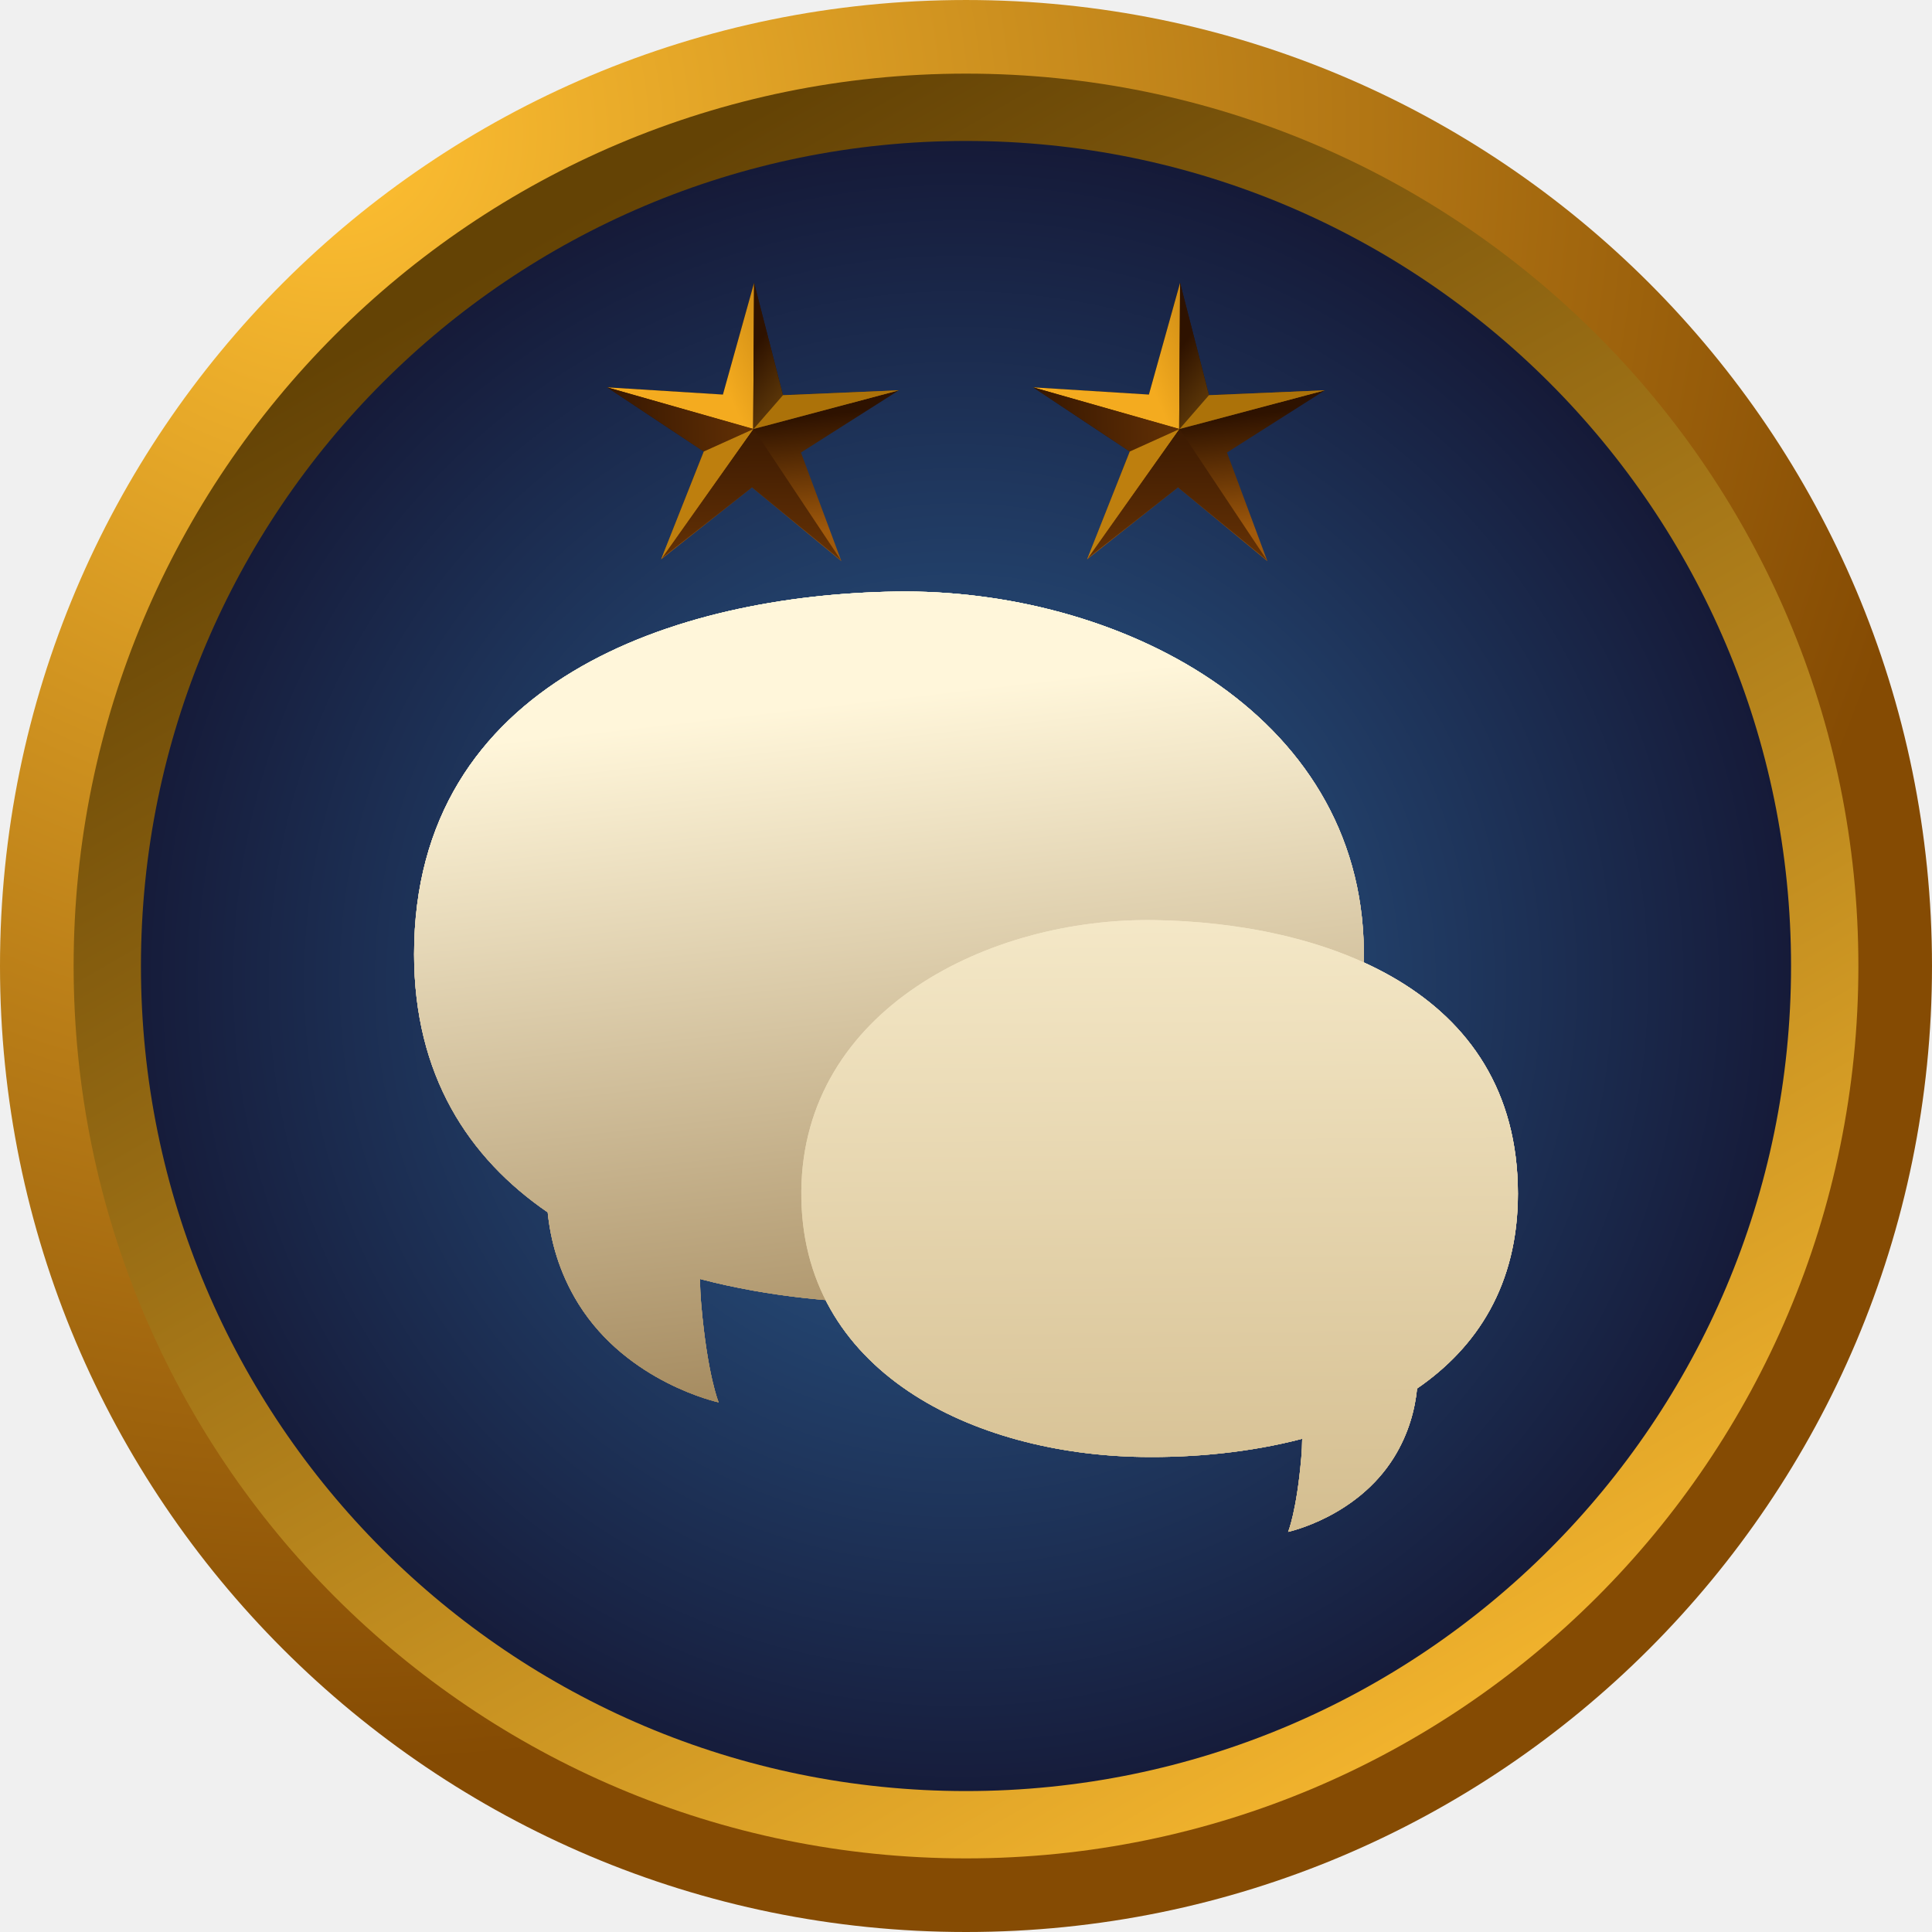
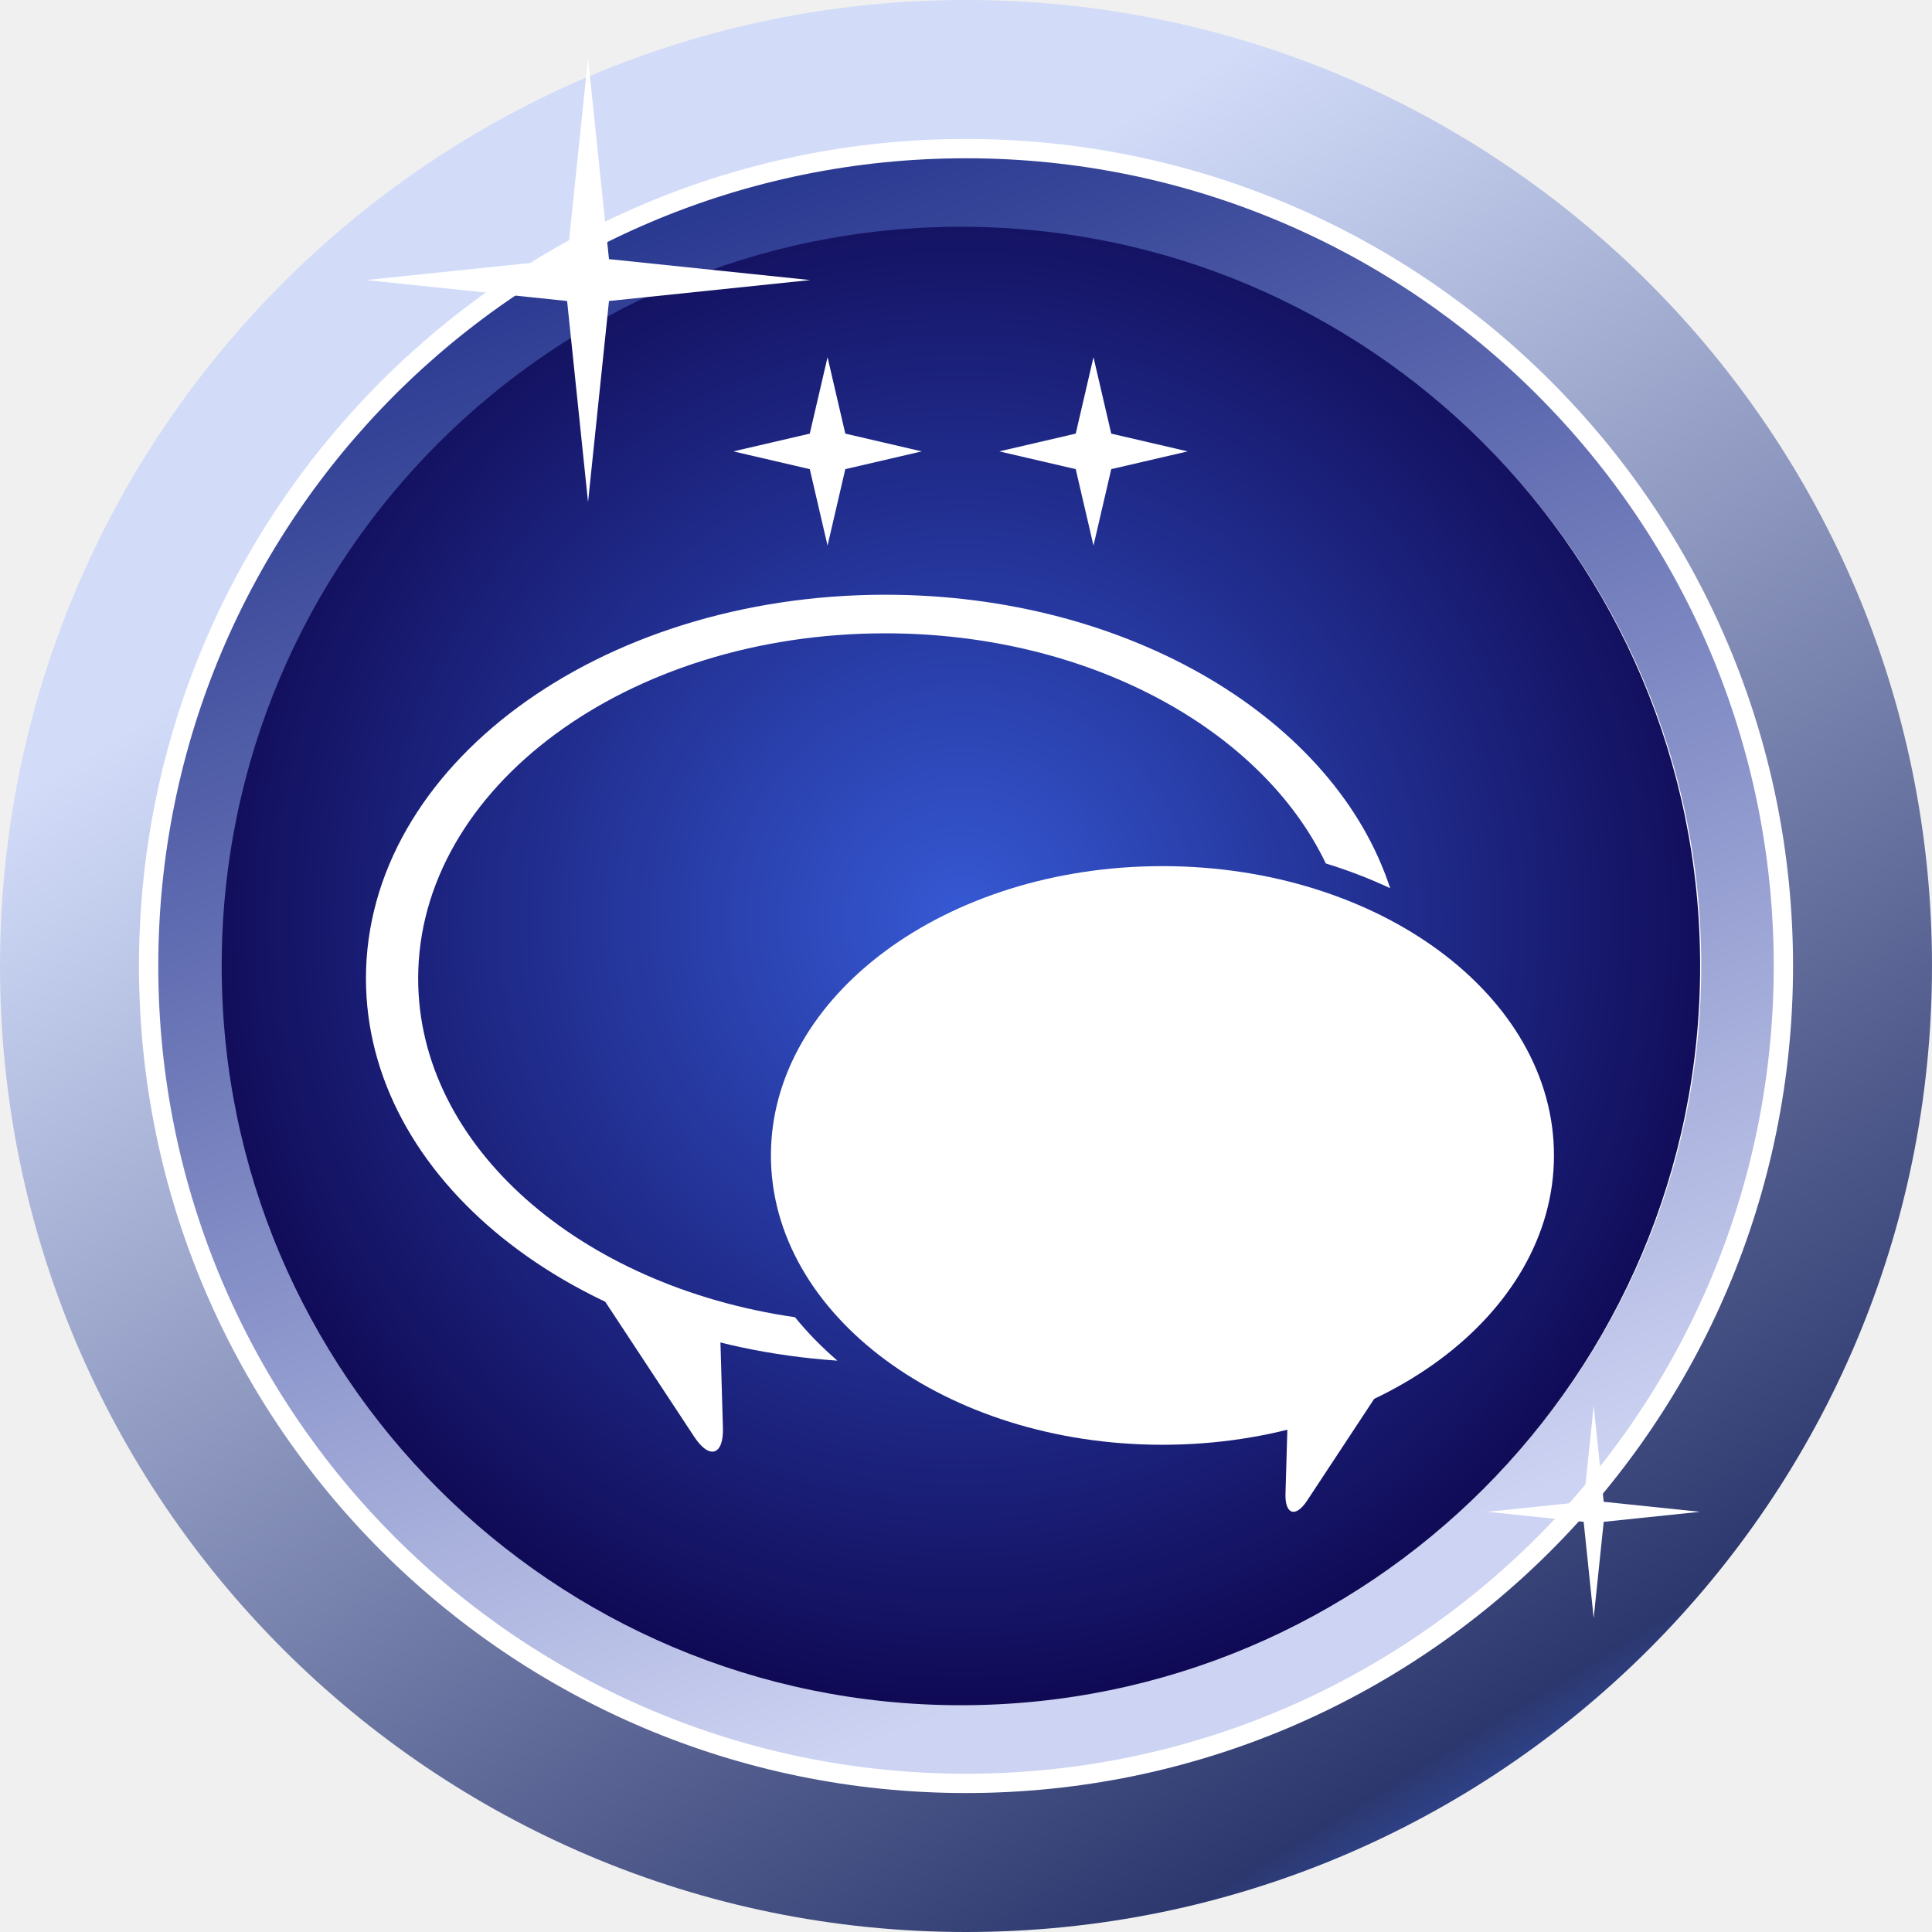
- <svg xmlns="http://www.w3.org/2000/svg" version="1.1" width="266.707" height="266.707" viewBox="877.694,854.611,266.707,266.707">
-   <defs id="element-250">
-     <clipPath id="clip-1">
-       <path d="M877.694,1121.318v-266.707h266.707v266.707z" id="element-251" fill="none" stroke="none" stroke-width="1" stroke-linecap="butt" stroke-linejoin="miter" />
-     </clipPath>
-     <radialGradient cx="923.878" cy="872.797" r="225.444" gradientUnits="userSpaceOnUse" id="color-1">
-       <stop offset="0" stop-color="#ffc032" id="element-252" />
-       <stop offset="1" stop-color="#854b03" id="element-253" />
+ <svg xmlns="http://www.w3.org/2000/svg" version="1.1" width="1300.156" height="1300.156" viewBox="-173.249,441.899,1300.156,1300.156">
+   <defs id="element-79">
+     <linearGradient x1="258.042" y1="721.139" x2="886.642" y2="1747.636" gradientUnits="userSpaceOnUse" id="color-1">
+       <stop offset="0" stop-color="#d2dcf9" id="element-80" />
+       <stop offset="0.872" stop-color="#2c376e" id="element-81" />
+       <stop offset="0.971" stop-color="#335fcd" id="element-82" />
+       <stop offset="1" stop-color="#747e9a" id="element-83" />
+     </linearGradient>
+     <linearGradient x1="665.031" y1="1520.2" x2="304.704" y2="570.514" gradientUnits="userSpaceOnUse" id="color-2">
+       <stop offset="0" stop-color="#cdd3f2" id="element-84" />
+       <stop offset="1" stop-color="#293890" id="element-85" />
+     </linearGradient>
+     <radialGradient cx="474.124" cy="1061.042" r="552.545" gradientUnits="userSpaceOnUse" id="color-3">
+       <stop offset="0" stop-color="#3659d4" id="element-86" />
+       <stop offset="1" stop-color="#0e064f" id="element-87" />
    </radialGradient>
-     <linearGradient x1="956.717" y1="884.815" x2="1079.536" y2="1097.888" gradientUnits="userSpaceOnUse" id="color-2">
-       <stop offset="0" stop-color="#644305" id="element-254" />
-       <stop offset="1" stop-color="#f4b52e" id="element-255" />
-       <stop offset="0.514" stop-color="#6f7969" id="element-256" />
-     </linearGradient>
-     <radialGradient cx="1009.999" cy="990.022" r="126.947" gradientUnits="userSpaceOnUse" id="color-3">
-       <stop offset="0" stop-color="#2d6195" id="element-257" />
-       <stop offset="1" stop-color="#13132f" id="element-258" />
-     </radialGradient>
-     <linearGradient x1="987.289" y1="928.399" x2="985.562" y2="912.496" gradientUnits="userSpaceOnUse" id="color-4">
-       <stop offset="0" stop-color="#a0590b" id="element-259" />
-       <stop offset="1" stop-color="#2e1200" id="element-260" />
-     </linearGradient>
-     <linearGradient x1="973.574" y1="897.966" x2="990.895" y2="890.579" gradientUnits="userSpaceOnUse" id="color-5">
-       <stop offset="0" stop-color="#f4ab1f" id="element-261" />
-       <stop offset="1" stop-color="#a96e0c" id="element-262" />
-     </linearGradient>
-     <linearGradient x1="995.075" y1="911.31" x2="982.659" y2="901.53" gradientUnits="userSpaceOnUse" id="color-6">
-       <stop offset="0" stop-color="#8e5f11" id="element-263" />
-       <stop offset="1" stop-color="#2e1200" id="element-264" />
-     </linearGradient>
-     <linearGradient x1="997.102" y1="910.109" x2="958.061" y2="911.62" gradientUnits="userSpaceOnUse" id="color-7">
-       <stop offset="0" stop-color="#854408" id="element-265" />
-       <stop offset="1" stop-color="#2e1200" id="element-266" />
-     </linearGradient>
-     <linearGradient x1="981.989" y1="945.624" x2="981.411" y2="911.252" gradientUnits="userSpaceOnUse" id="color-8">
-       <stop offset="0" stop-color="#854408" id="element-267" />
-       <stop offset="1" stop-color="#351601" id="element-268" />
-     </linearGradient>
-     <linearGradient x1="1046.097" y1="928.399" x2="1044.37" y2="912.496" gradientUnits="userSpaceOnUse" id="color-9">
-       <stop offset="0" stop-color="#a0590b" id="element-269" />
-       <stop offset="1" stop-color="#2e1200" id="element-270" />
-     </linearGradient>
-     <linearGradient x1="1032.381" y1="897.966" x2="1049.703" y2="890.579" gradientUnits="userSpaceOnUse" id="color-10">
-       <stop offset="0" stop-color="#f4ab1f" id="element-271" />
-       <stop offset="1" stop-color="#a96e0c" id="element-272" />
-     </linearGradient>
-     <linearGradient x1="1053.882" y1="911.31" x2="1041.467" y2="901.53" gradientUnits="userSpaceOnUse" id="color-11">
-       <stop offset="0" stop-color="#8e5f11" id="element-273" />
-       <stop offset="1" stop-color="#2e1200" id="element-274" />
-     </linearGradient>
-     <linearGradient x1="1055.91" y1="910.109" x2="1016.868" y2="911.62" gradientUnits="userSpaceOnUse" id="color-12">
-       <stop offset="0" stop-color="#854408" id="element-275" />
-       <stop offset="1" stop-color="#2e1200" id="element-276" />
-     </linearGradient>
-     <linearGradient x1="1040.797" y1="945.624" x2="1040.219" y2="911.252" gradientUnits="userSpaceOnUse" id="color-13">
-       <stop offset="0" stop-color="#854408" id="element-277" />
-       <stop offset="1" stop-color="#351601" id="element-278" />
-     </linearGradient>
-     <clipPath id="clip-2">
-       <path d="M934.858,1066.08v-129.816h152.38v129.816z" id="element-279" fill="none" stroke="none" stroke-width="1" stroke-linecap="butt" stroke-linejoin="miter" />
-     </clipPath>
-     <linearGradient x1="1027.591" y1="947.658" x2="1043.905" y2="1090.12" gradientUnits="userSpaceOnUse" id="color-14">
-       <stop offset="0" stop-color="#fff6da" id="element-280" />
-       <stop offset="1" stop-color="#775421" id="element-281" />
-     </linearGradient>
-     <linearGradient x1="1037.249" y1="951.728" x2="1038.34" y2="1072.281" gradientUnits="userSpaceOnUse" id="color-15">
-       <stop offset="0" stop-color="#fff6da" id="element-282" />
-       <stop offset="1" stop-color="#d2bb8c" id="element-283" />
-     </linearGradient>
-     <linearGradient x1="1027.591" y1="947.658" x2="1043.905" y2="1090.12" gradientUnits="userSpaceOnUse" id="color-16">
-       <stop offset="0" stop-color="#fff6da" id="element-284" />
-       <stop offset="1" stop-color="#775421" id="element-285" />
-     </linearGradient>
-     <linearGradient x1="1037.249" y1="951.728" x2="1038.34" y2="1072.281" gradientUnits="userSpaceOnUse" id="color-17">
-       <stop offset="0" stop-color="#fff6da" id="element-286" />
-       <stop offset="1" stop-color="#d2bb8c" id="element-287" />
-     </linearGradient>
-     <linearGradient x1="1027.591" y1="947.658" x2="1043.905" y2="1090.12" gradientUnits="userSpaceOnUse" id="color-18">
-       <stop offset="0" stop-color="#fff6da" id="element-288" />
-       <stop offset="1" stop-color="#775421" id="element-289" />
-     </linearGradient>
-     <linearGradient x1="1027.591" y1="947.658" x2="1043.905" y2="1090.12" gradientUnits="userSpaceOnUse" id="color-19">
-       <stop offset="0" stop-color="#fff6da" id="element-290" />
-       <stop offset="1" stop-color="#775421" id="element-291" />
-     </linearGradient>
-     <linearGradient x1="1037.249" y1="951.728" x2="1038.34" y2="1072.281" gradientUnits="userSpaceOnUse" id="color-20">
-       <stop offset="0" stop-color="#fff6da" id="element-292" />
-       <stop offset="1" stop-color="#d2bb8c" id="element-293" />
-     </linearGradient>
-     <linearGradient x1="1037.249" y1="951.728" x2="1038.34" y2="1072.281" gradientUnits="userSpaceOnUse" id="color-21">
-       <stop offset="0" stop-color="#fff6da" id="element-294" />
-       <stop offset="1" stop-color="#d2bb8c" id="element-295" />
-     </linearGradient>
  </defs>
-   <g fill="none" fill-rule="nonzero" stroke="none" stroke-width="none" stroke-linecap="none" stroke-linejoin="none" stroke-miterlimit="10" stroke-dasharray="" stroke-dashoffset="0" font-family="none" font-weight="none" font-size="none" text-anchor="none" id="element-296">
-     <g id="element-297">
-       <g clip-path="url(#clip-1)" id="Group 1">
-         <g id="element-298" stroke-width="0" stroke-linecap="round" stroke-linejoin="round">
-           <g id="element-299">
-             <g id="element-300">
-               <path d="M877.694,987.965c0,-73.649 59.704,-133.353 133.353,-133.353c73.649,0 133.353,59.704 133.353,133.353c0,73.649 -59.704,133.353 -133.353,133.353c-73.649,0 -133.353,-59.704 -133.353,-133.353z" id="Path 1" fill="url(#color-1)" stroke="#000000" />
-               <path d="M887.857,987.965c0,-68.036 55.154,-123.191 123.191,-123.191c68.036,0 123.191,55.154 123.191,123.191c0,68.036 -55.154,123.191 -123.191,123.191c-68.036,0 -123.191,-55.154 -123.191,-123.191z" id="element-301" fill="url(#color-2)" stroke="#000000" />
-               <path d="M897.15,987.965c0,-62.904 50.994,-113.897 113.897,-113.897c62.904,0 113.897,50.994 113.897,113.897c0,62.904 -50.994,113.897 -113.897,113.897c-62.904,0 -113.897,-50.994 -113.897,-113.897z" id="element-302" fill="url(#color-3)" stroke="#000000" />
-               <g id="element-303" stroke="#ff2020">
-                 <path d="M985.783,909.164l15.994,-0.67l-13.511,8.585l5.579,15.004l-12.34,-10.196l-12.545,9.943l5.884,-14.887l-13.333,-8.859l15.977,0.996l4.305,-15.418z" id="element-304" fill="url(#color-4)" />
-                 <path d="M981.668,913.844l-20.156,-5.761l15.977,0.996l4.305,-15.418z" id="element-305" fill="url(#color-5)" />
-                 <path d="M985.783,909.164l15.994,-0.67l-20.109,5.35l0.126,-20.183z" id="element-306" fill="url(#color-6)" />
-                 <path d="M974.844,916.942l-13.333,-8.859l20.214,5.746z" id="element-307" fill="url(#color-7)" />
-                 <path d="M981.725,913.829l-12.765,18l5.884,-14.887z" id="element-308" fill="#be7f0e" />
-                 <path d="M981.505,921.886l-12.405,9.745l12.624,-17.802l12.08,18.146z" id="element-309" fill="url(#color-8)" />
-                 <path d="M985.783,909.164l15.994,-0.67l-20.052,5.335z" id="element-310" fill="#ac7209" />
-               </g>
-               <g id="element-311" stroke="#ff2020">
-                 <path d="M1044.591,909.164l15.994,-0.67l-13.511,8.585l5.579,15.004l-12.34,-10.196l-12.545,9.943l5.884,-14.887l-13.333,-8.859l15.977,0.996l4.305,-15.418z" id="element-312" fill="url(#color-9)" />
-                 <path d="M1040.475,913.844l-20.156,-5.761l15.977,0.996l4.305,-15.418z" id="element-313" fill="url(#color-10)" />
-                 <path d="M1044.591,909.164l15.994,-0.67l-20.109,5.35l0.126,-20.183z" id="element-314" fill="url(#color-11)" />
-                 <path d="M1033.652,916.942l-13.333,-8.859l20.214,5.746z" id="element-315" fill="url(#color-12)" />
-                 <path d="M1040.533,913.829l-12.765,18l5.884,-14.887z" id="element-316" fill="#be7f0e" />
-                 <path d="M1040.313,921.886l-12.405,9.745l12.624,-17.802l12.08,18.146z" id="element-317" fill="url(#color-13)" />
-                 <path d="M1044.591,909.164l15.994,-0.67l-20.052,5.335z" id="element-318" fill="#ac7209" />
-               </g>
-             </g>
-           </g>
-         </g>
-       </g>
+   <g fill="none" fill-rule="nonzero" stroke="none" stroke-width="none" stroke-linecap="round" stroke-linejoin="round" stroke-miterlimit="10" stroke-dasharray="" stroke-dashoffset="0" font-family="none" font-weight="none" font-size="none" text-anchor="none" id="element-88">
+     <path d="M379.086,742.978l11.952,-51.432l11.952,51.432l51.432,11.952l-51.432,11.952l-11.952,51.432l-11.952,-51.432l-51.432,-11.952z" id="Path 3" fill="#ffffff" stroke="#000000" stroke-width="0" />
+     <path d="M558.051,742.978l11.952,-51.432l11.952,51.432l51.432,11.952l-51.432,11.952l-11.952,51.432l-11.952,-51.432l-51.432,-11.952z" id="element-89" fill="#ffffff" stroke="#000000" stroke-width="0" />
+     <g fill="url(#color-1)" stroke="#000000" stroke-width="0" id="element-90">
+       <path d="M-173.249,1091.977c0,-359.028 291.05,-650.078 650.078,-650.078c359.028,0 650.078,291.05 650.078,650.078c0,359.028 -291.05,650.078 -650.078,650.078c-359.028,0 -650.078,-291.05 -650.078,-650.078z" id="Path 1 2" />
    </g>
-     <g id="element-319">
-       <g clip-path="url(#clip-2)" id="element-320">
-         <g id="Group 1 1 1 1" stroke="#000000" stroke-width="0" stroke-linecap="round" stroke-linejoin="round">
-           <g id="element-321" fill="url(#color-14)">
-             <path d="M934.858,986.328c0,-37.764 36.26,-49.584 66.504,-50.054c30.245,-0.47 64.29,16.374 64.606,49.577c0.315,33.203 -31.686,48.168 -62.252,48.643c-9.51,0.148 -19.769,-0.803 -29.389,-3.322c0.009,1.097 0.06,2.261 0.167,3.49c0.853,9.83 2.407,13.541 2.407,13.541c0,0 -12.563,-2.692 -19.345,-13.59c-2.739,-4.402 -3.874,-8.875 -4.253,-12.643c-10.975,-7.528 -18.446,-18.963 -18.446,-35.642z" id="Path 1 1 1 1" />
-           </g>
-           <g id="element-322" fill="url(#color-15)">
-             <path d="M1035.284,1055.737c-23.062,-0.359 -47.207,-11.65 -46.97,-36.702c0.238,-25.052 25.925,-37.761 48.745,-37.406c22.82,0.355 50.178,9.273 50.178,37.766c0,12.585 -5.636,21.213 -13.917,26.893c-0.286,2.843 -1.142,6.218 -3.209,9.539c-5.117,8.223 -14.596,10.254 -14.596,10.254c0,0 1.173,-2.801 1.816,-10.217c0.08,-0.927 0.119,-1.806 0.126,-2.633c-7.259,1.9 -14.999,2.618 -22.175,2.506z" id="element-323" />
-           </g>
-         </g>
-       </g>
+     <path d="M4,1091.977c0,-255.183 211.693,-462.05 472.829,-462.05c261.136,0 472.829,206.867 472.829,462.05c0,255.183 -211.693,462.05 -472.829,462.05c-261.136,0 -472.829,-206.867 -472.829,-462.05z" id="element-91" fill="#ffffff" stroke="#000000" stroke-width="0" />
+     <g fill="url(#color-2)" stroke="#ffffff" stroke-width="13" id="element-92">
+       <path d="M-73.237,1091.977c0,-303.793 246.273,-550.066 550.066,-550.066c303.793,0 550.066,246.273 550.066,550.066c0,303.793 -246.273,550.066 -550.066,550.066c-303.793,0 -550.066,-246.273 -550.066,-550.066zM476.829,1580.271c269.677,0 488.294,-218.617 488.294,-488.294c0,-269.677 -218.617,-488.294 -488.294,-488.294c-269.677,0 -488.294,218.617 -488.294,488.294c0,269.677 218.617,488.294 488.294,488.294z" id="CompoundPath 1 2" />
    </g>
-     <path d="M934.858,1066.08v-129.816h152.38v129.816z" id="Shape 1 1 1 1" fill="none" stroke="none" stroke-width="1" stroke-linecap="butt" stroke-linejoin="miter" />
-     <g stroke="#000000" stroke-width="0" stroke-linecap="round" stroke-linejoin="round" id="element-324">
-       <g id="element-325">
-         <g id="element-326" fill="url(#color-16)">
-           <path d="M934.858,986.328c0,-37.764 36.26,-49.584 66.504,-50.054c30.245,-0.47 64.29,16.374 64.606,49.577c0.315,33.203 -31.686,48.168 -62.252,48.643c-9.51,0.148 -19.769,-0.803 -29.389,-3.322c0.009,1.097 0.06,2.261 0.167,3.49c0.853,9.83 2.407,13.541 2.407,13.541c0,0 -12.563,-2.692 -19.345,-13.59c-2.739,-4.402 -3.874,-8.875 -4.253,-12.643c-10.975,-7.528 -18.446,-18.963 -18.446,-35.642z" id="element-327" />
-         </g>
-         <g id="element-328" fill="url(#color-17)">
-           <path d="M1035.284,1055.737c-23.062,-0.359 -47.207,-11.65 -46.97,-36.702c0.238,-25.052 25.925,-37.761 48.745,-37.406c22.82,0.355 50.178,9.273 50.178,37.766c0,12.585 -5.636,21.213 -13.917,26.893c-0.286,2.843 -1.142,6.218 -3.209,9.539c-5.117,8.223 -14.596,10.254 -14.596,10.254c0,0 1.173,-2.801 1.816,-10.217c0.08,-0.927 0.119,-1.806 0.126,-2.633c-7.259,1.9 -14.999,2.618 -22.175,2.506z" id="element-329" />
-         </g>
-       </g>
+     <g fill="url(#color-3)" stroke="#000000" stroke-width="0" id="element-93">
+       <path d="M-24.073,1091.977c0,-274.747 222.726,-497.473 497.473,-497.473c274.747,0 497.473,222.726 497.473,497.473c0,274.747 -222.726,497.473 -497.473,497.473c-274.747,0 -497.473,-222.726 -497.473,-497.473z" id="CompoundPath 2" />
    </g>
-     <g fill="url(#color-18)" stroke="#000000" stroke-width="0" stroke-linecap="round" stroke-linejoin="round" id="element-330">
-       <g id="element-331">
-         <path d="M934.858,986.328c0,-37.764 36.26,-49.584 66.504,-50.054c30.245,-0.47 64.29,16.374 64.606,49.577c0.315,33.203 -31.686,48.168 -62.252,48.643c-9.51,0.148 -19.769,-0.803 -29.389,-3.322c0.009,1.097 0.06,2.261 0.167,3.49c0.853,9.83 2.407,13.541 2.407,13.541c0,0 -12.563,-2.692 -19.345,-13.59c-2.739,-4.402 -3.874,-8.875 -4.253,-12.643c-10.975,-7.528 -18.446,-18.963 -18.446,-35.642z" id="element-332" />
-       </g>
+     <path d="M208.392,616.279l14.092,-135.375l14.092,135.375l135.375,14.092l-135.375,14.092l-14.092,135.375l-14.092,-135.375l-135.375,-14.092z" id="element-94" fill="#ffffff" stroke="#ffffff" stroke-width="0" />
+     <path d="M892.493,1452.54l6.741,-64.758l6.741,64.758l64.758,6.741l-64.758,6.741l-6.741,64.758l-6.741,-64.758l-64.758,-6.741z" id="element-95" fill="#ffffff" stroke="#ffffff" stroke-width="0" />
+     <g id="Group 1" fill="#ffffff" stroke="#000000" stroke-width="0">
+       <path d="M371.704,733.71l11.952,-51.432l11.952,51.432l51.432,11.952l-51.432,11.952l-11.952,51.432l-11.952,-51.432l-51.432,-11.952z" id="Path 1 1" />
+       <path d="M550.669,733.71l11.952,-51.432l11.952,51.432l51.432,11.952l-51.432,11.952l-11.952,51.432l-11.952,-51.432l-51.432,-11.952z" id="element-96" />
    </g>
-     <g fill="url(#color-19)" stroke="#000000" stroke-width="0" stroke-linecap="round" stroke-linejoin="round" id="element-333">
-       <path d="M934.858,986.328c0,-37.764 36.26,-49.584 66.504,-50.054c30.245,-0.47 64.29,16.374 64.606,49.577c0.315,33.203 -31.686,48.168 -62.252,48.643c-9.51,0.148 -19.769,-0.803 -29.389,-3.322c0.009,1.097 0.06,2.261 0.167,3.49c0.853,9.83 2.407,13.541 2.407,13.541c0,0 -12.563,-2.692 -19.345,-13.59c-2.739,-4.402 -3.874,-8.875 -4.253,-12.643c-10.975,-7.528 -18.446,-18.963 -18.446,-35.642z" id="element-334" />
-     </g>
-     <g fill="url(#color-20)" stroke="#000000" stroke-width="0" stroke-linecap="round" stroke-linejoin="round" id="element-335">
-       <g id="element-336">
-         <path d="M1035.284,1055.737c-23.062,-0.359 -47.207,-11.65 -46.97,-36.702c0.238,-25.052 25.925,-37.761 48.745,-37.406c22.82,0.355 50.178,9.273 50.178,37.766c0,12.585 -5.636,21.213 -13.917,26.893c-0.286,2.843 -1.142,6.218 -3.209,9.539c-5.117,8.223 -14.596,10.254 -14.596,10.254c0,0 1.173,-2.801 1.816,-10.217c0.08,-0.927 0.119,-1.806 0.126,-2.633c-7.259,1.9 -14.999,2.618 -22.175,2.506z" id="element-337" />
-       </g>
-     </g>
-     <g fill="url(#color-21)" stroke="#000000" stroke-width="0" stroke-linecap="round" stroke-linejoin="round" id="element-338">
-       <path d="M1035.284,1055.737c-23.062,-0.359 -47.207,-11.65 -46.97,-36.702c0.238,-25.052 25.925,-37.761 48.745,-37.406c22.82,0.355 50.178,9.273 50.178,37.766c0,12.585 -5.636,21.213 -13.917,26.893c-0.286,2.843 -1.142,6.218 -3.209,9.539c-5.117,8.223 -14.596,10.254 -14.596,10.254c0,0 1.173,-2.801 1.816,-10.217c0.08,-0.927 0.119,-1.806 0.126,-2.633c-7.259,1.9 -14.999,2.618 -22.175,2.506z" id="element-339" />
-     </g>
+     <path d="M422.505,842.131c164.697,0 302.785,84.183 339.761,197.495c-13.69,-6.418 -28.165,-12.005 -43.294,-16.663c-43.15,-90.224 -159.593,-154.867 -296.467,-154.867c-173.611,0 -314.35,103.999 -314.35,232.288c0,112.928 109.054,207.035 253.587,227.952c8.401,10.344 17.96,20.116 28.544,29.218c-177.913,-12.017 -317.268,-122.568 -317.268,-257.17c0,-142.629 156.471,-258.253 349.488,-258.253z" id="element-97" fill="#ffffff" stroke="#000000" stroke-width="0" />
+     <path d="M872.507,1219.467c0,-107.528 -117.964,-194.698 -263.48,-194.698c-145.516,0 -263.48,87.169 -263.48,194.698c0,107.528 117.964,194.698 263.48,194.698c145.516,0 263.48,-87.169 263.48,-194.698z" id="element-98" fill="#ffffff" stroke="#000000" stroke-width="0" />
+     <path d="M219.822,1296.321l74.184,112.575c10.156,15.412 19.777,12.374 19.243,-6.075l-2.065,-71.292z" id="element-99" fill="#ffffff" stroke="#000000" stroke-width="0" />
+     <path d="M762.266,1366.955l-55.928,84.871c-7.657,11.619 -14.91,9.329 -14.507,-4.58l1.557,-53.747z" id="element-100" fill="#ffffff" stroke="#000000" stroke-width="0" />
  </g>
</svg>
